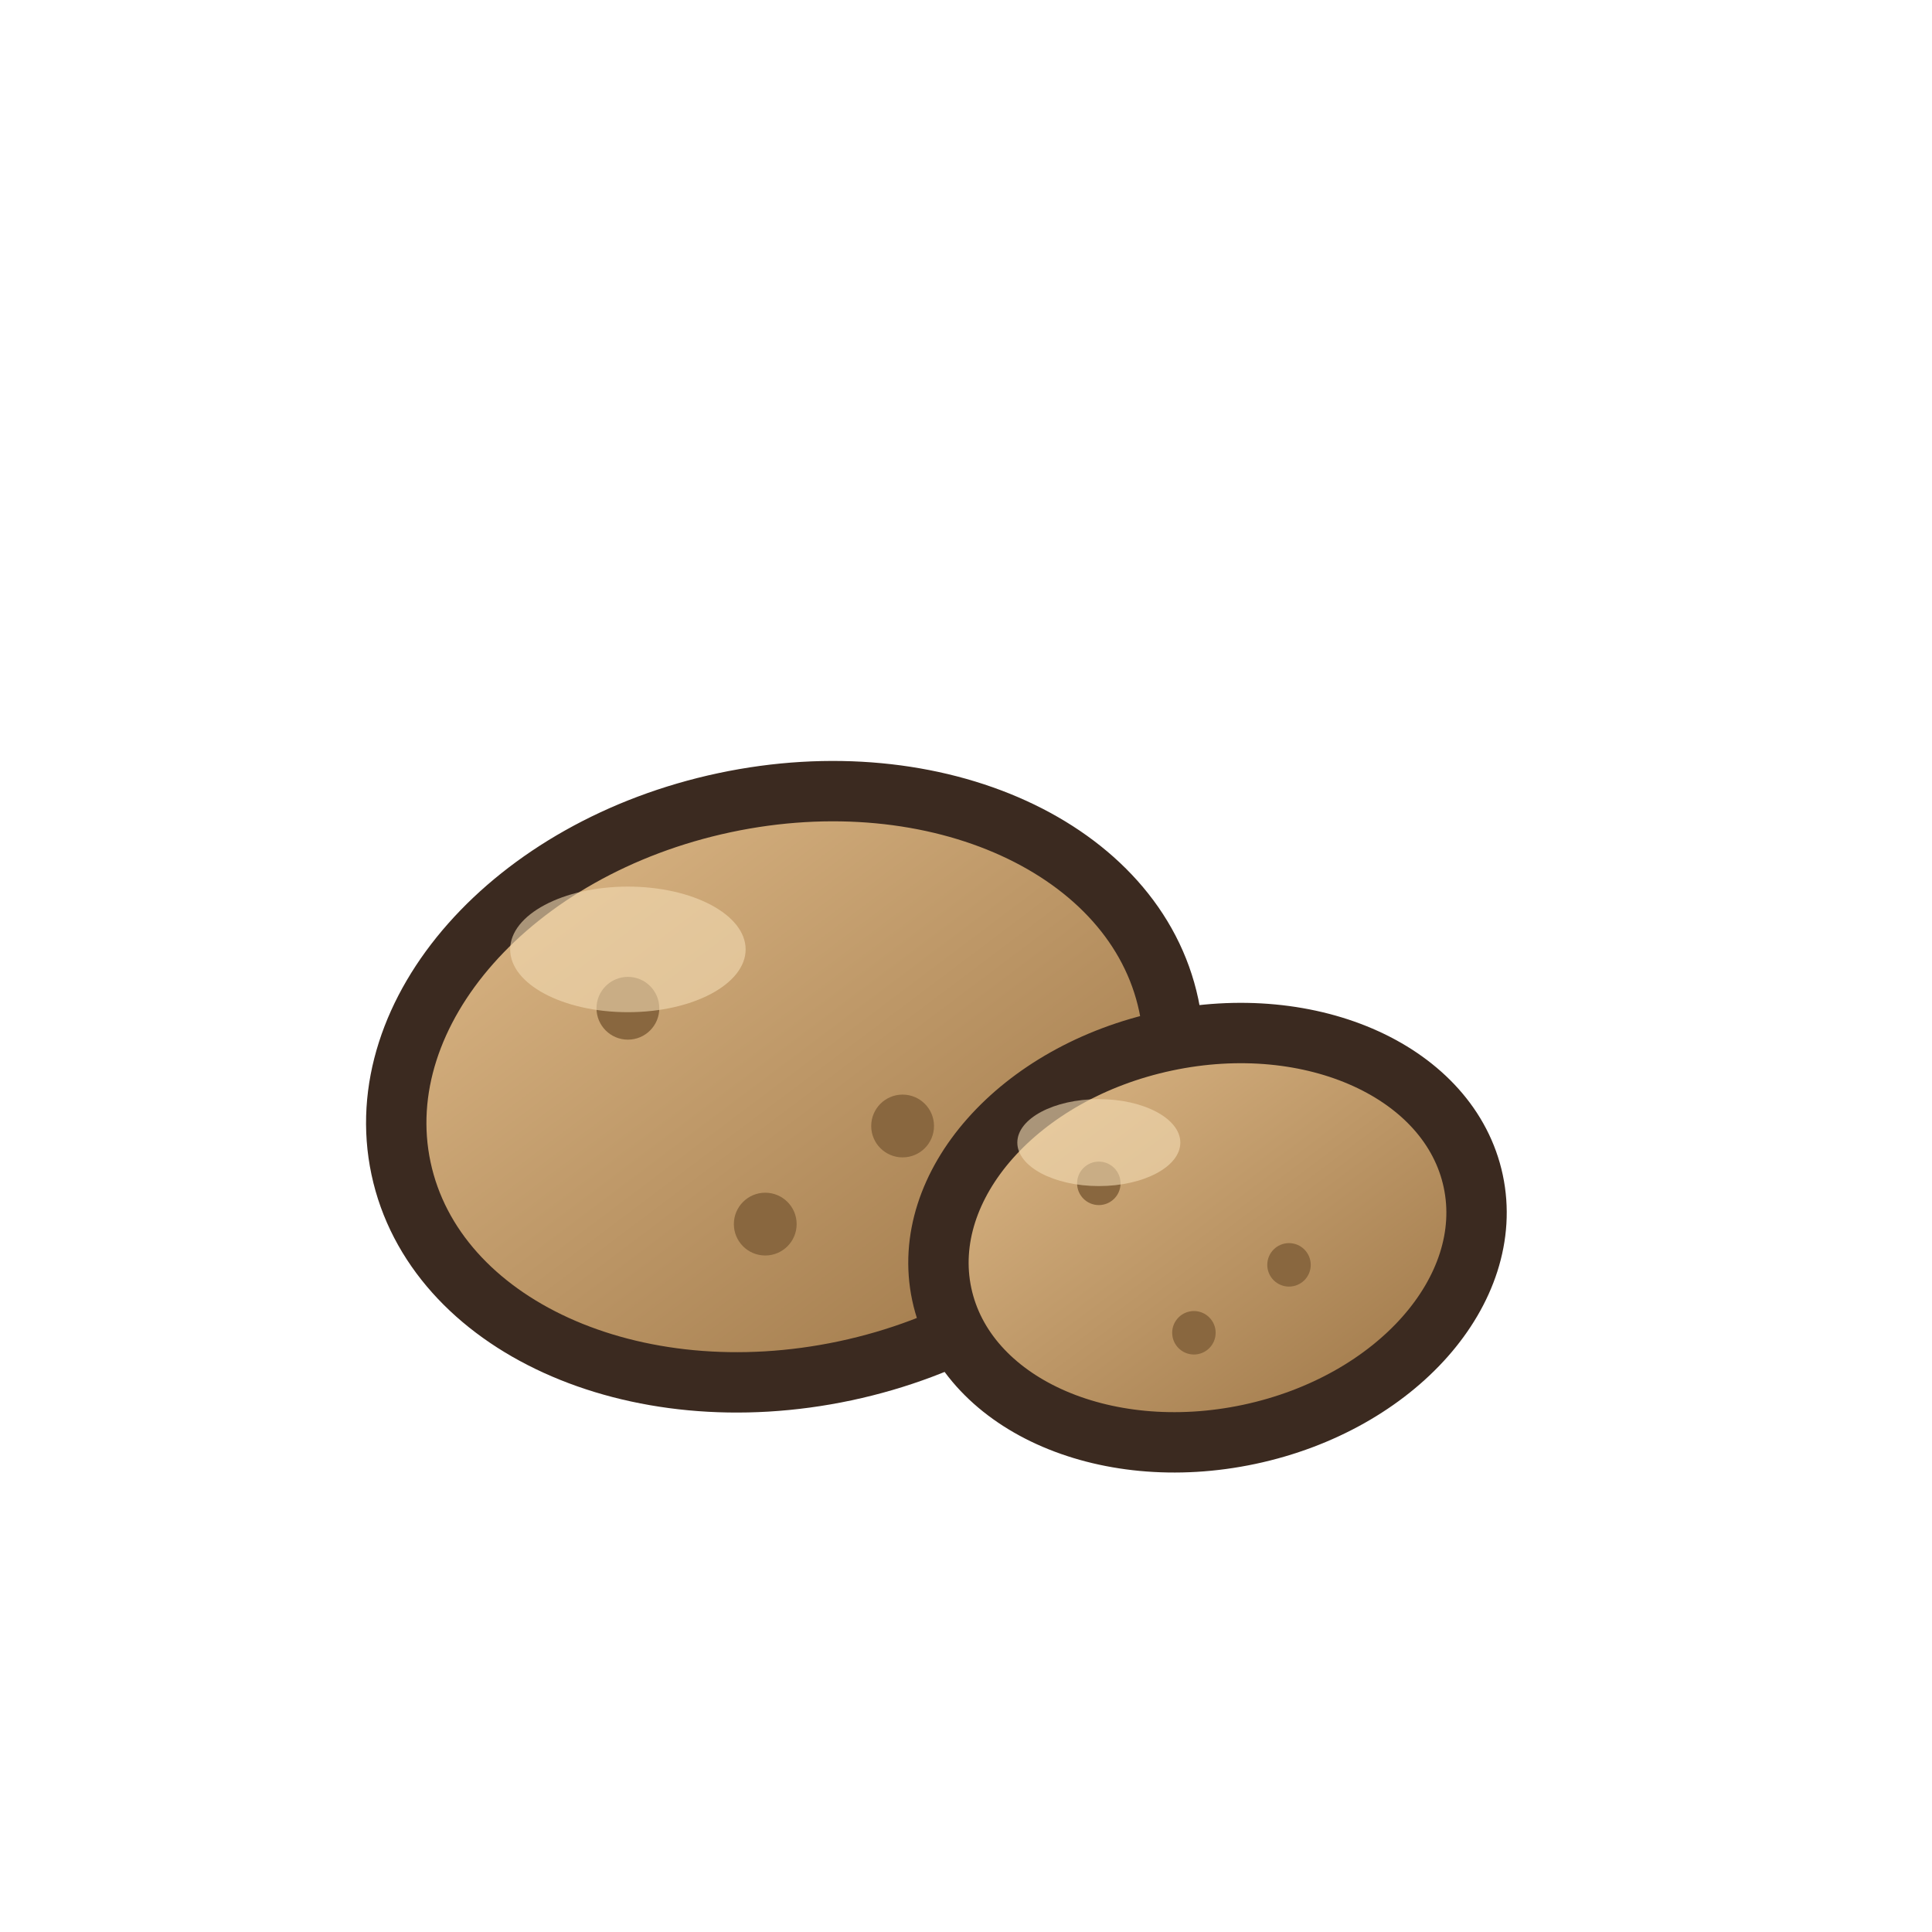
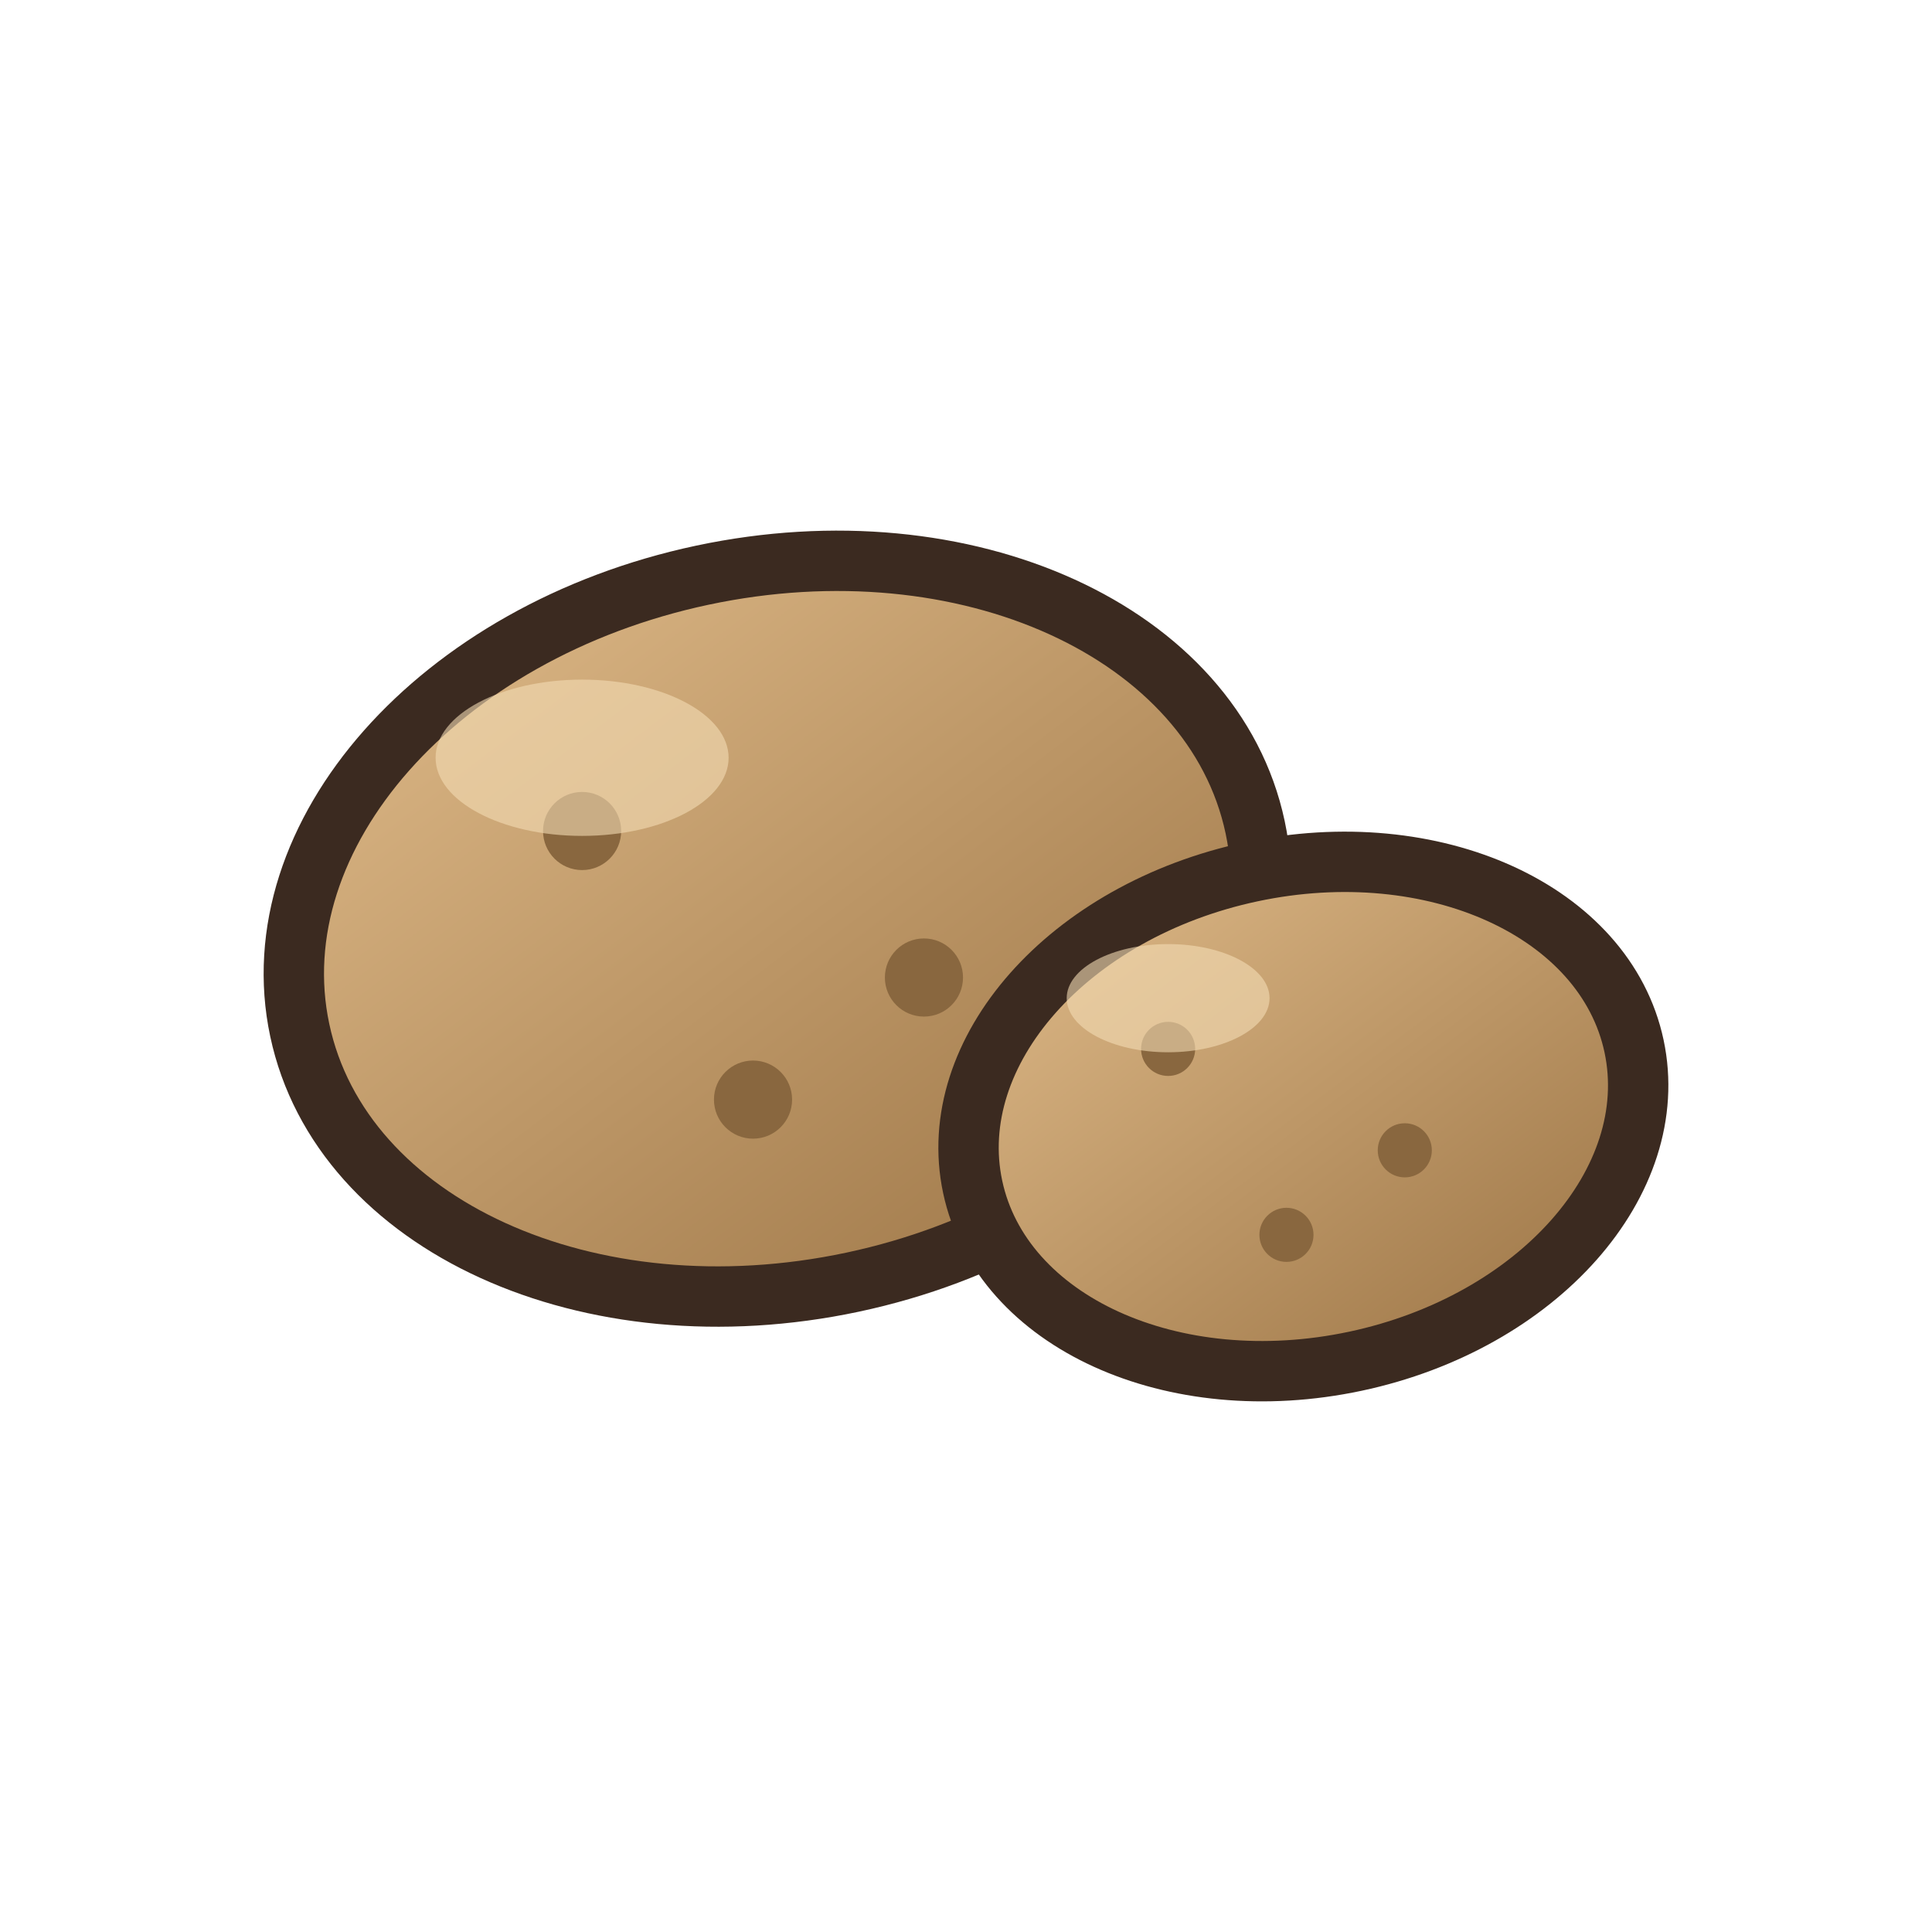
<svg xmlns="http://www.w3.org/2000/svg" width="128" height="128" viewBox="0 0 128 128">
  <defs>
    <linearGradient id="g0" x1="0.2" y1="0.05" x2="0.8" y2="1">
      <stop offset="0" stop-color="#d7b281" />
      <stop offset="1" stop-color="#a17a4b" />
    </linearGradient>
    <linearGradient id="g1" x1="0.2" y1="0.05" x2="0.8" y2="1">
      <stop offset="0" stop-color="#d7b281" />
      <stop offset="1" stop-color="#a17a4b" />
    </linearGradient>
  </defs>
-   <g transform="translate(52 72) rotate(-12)">
-     <ellipse cx="0" cy="0" rx="26" ry="19.24" fill="url(#g0)" stroke="#3b2a20" stroke-width="4" stroke-linejoin="round" />
+   <g transform="translate(-13.20142 -28.06971) scale(1.244407)">
+     <g transform="translate(52 72) rotate(-12)">
+       <ellipse cx="0" cy="0" rx="26" ry="19.24" fill="url(#g0)" stroke="#3b2a20" stroke-width="3.214" stroke-linejoin="round" />
+     </g>
+     <circle cx="41.6" cy="66.8" r="2.08" fill="#89673f" />
+     <circle cx="59.8" cy="74.6" r="2.08" fill="#89673f" />
+     <circle cx="50.7" cy="81.1" r="2.08" fill="#89673f" />
+     <ellipse cx="41.6" cy="62.9" rx="7.8" ry="4.16" fill="#f4dcb4" opacity="0.6" />
+     <g transform="translate(80 82) rotate(-12)">
+       <ellipse cx="0" cy="0" rx="18" ry="13.32" fill="url(#g1)" stroke="#3b2a20" stroke-width="3.214" stroke-linejoin="round" />
+     </g>
+     <circle cx="72.8" cy="78.4" r="1.44" fill="#89673f" />
+     <circle cx="85.4" cy="83.8" r="1.44" fill="#89673f" />
+     <circle cx="79.1" cy="88.3" r="1.44" fill="#89673f" />
+     <ellipse cx="72.8" cy="75.7" rx="5.4" ry="2.88" fill="#f4dcb4" opacity="0.6" />
  </g>
-   <circle cx="41.6" cy="66.8" r="2.08" fill="#89673f" />
-   <circle cx="59.8" cy="74.6" r="2.08" fill="#89673f" />
-   <circle cx="50.7" cy="81.1" r="2.08" fill="#89673f" />
-   <ellipse cx="41.6" cy="62.9" rx="7.8" ry="4.16" fill="#f4dcb4" opacity="0.6" />
-   <g transform="translate(80 82) rotate(-12)">
-     <ellipse cx="0" cy="0" rx="18" ry="13.32" fill="url(#g1)" stroke="#3b2a20" stroke-width="4" stroke-linejoin="round" />
-   </g>
-   <circle cx="72.8" cy="78.4" r="1.44" fill="#89673f" />
-   <circle cx="85.4" cy="83.8" r="1.44" fill="#89673f" />
-   <circle cx="79.1" cy="88.3" r="1.44" fill="#89673f" />
-   <ellipse cx="72.8" cy="75.7" rx="5.4" ry="2.88" fill="#f4dcb4" opacity="0.6" />
</svg>
